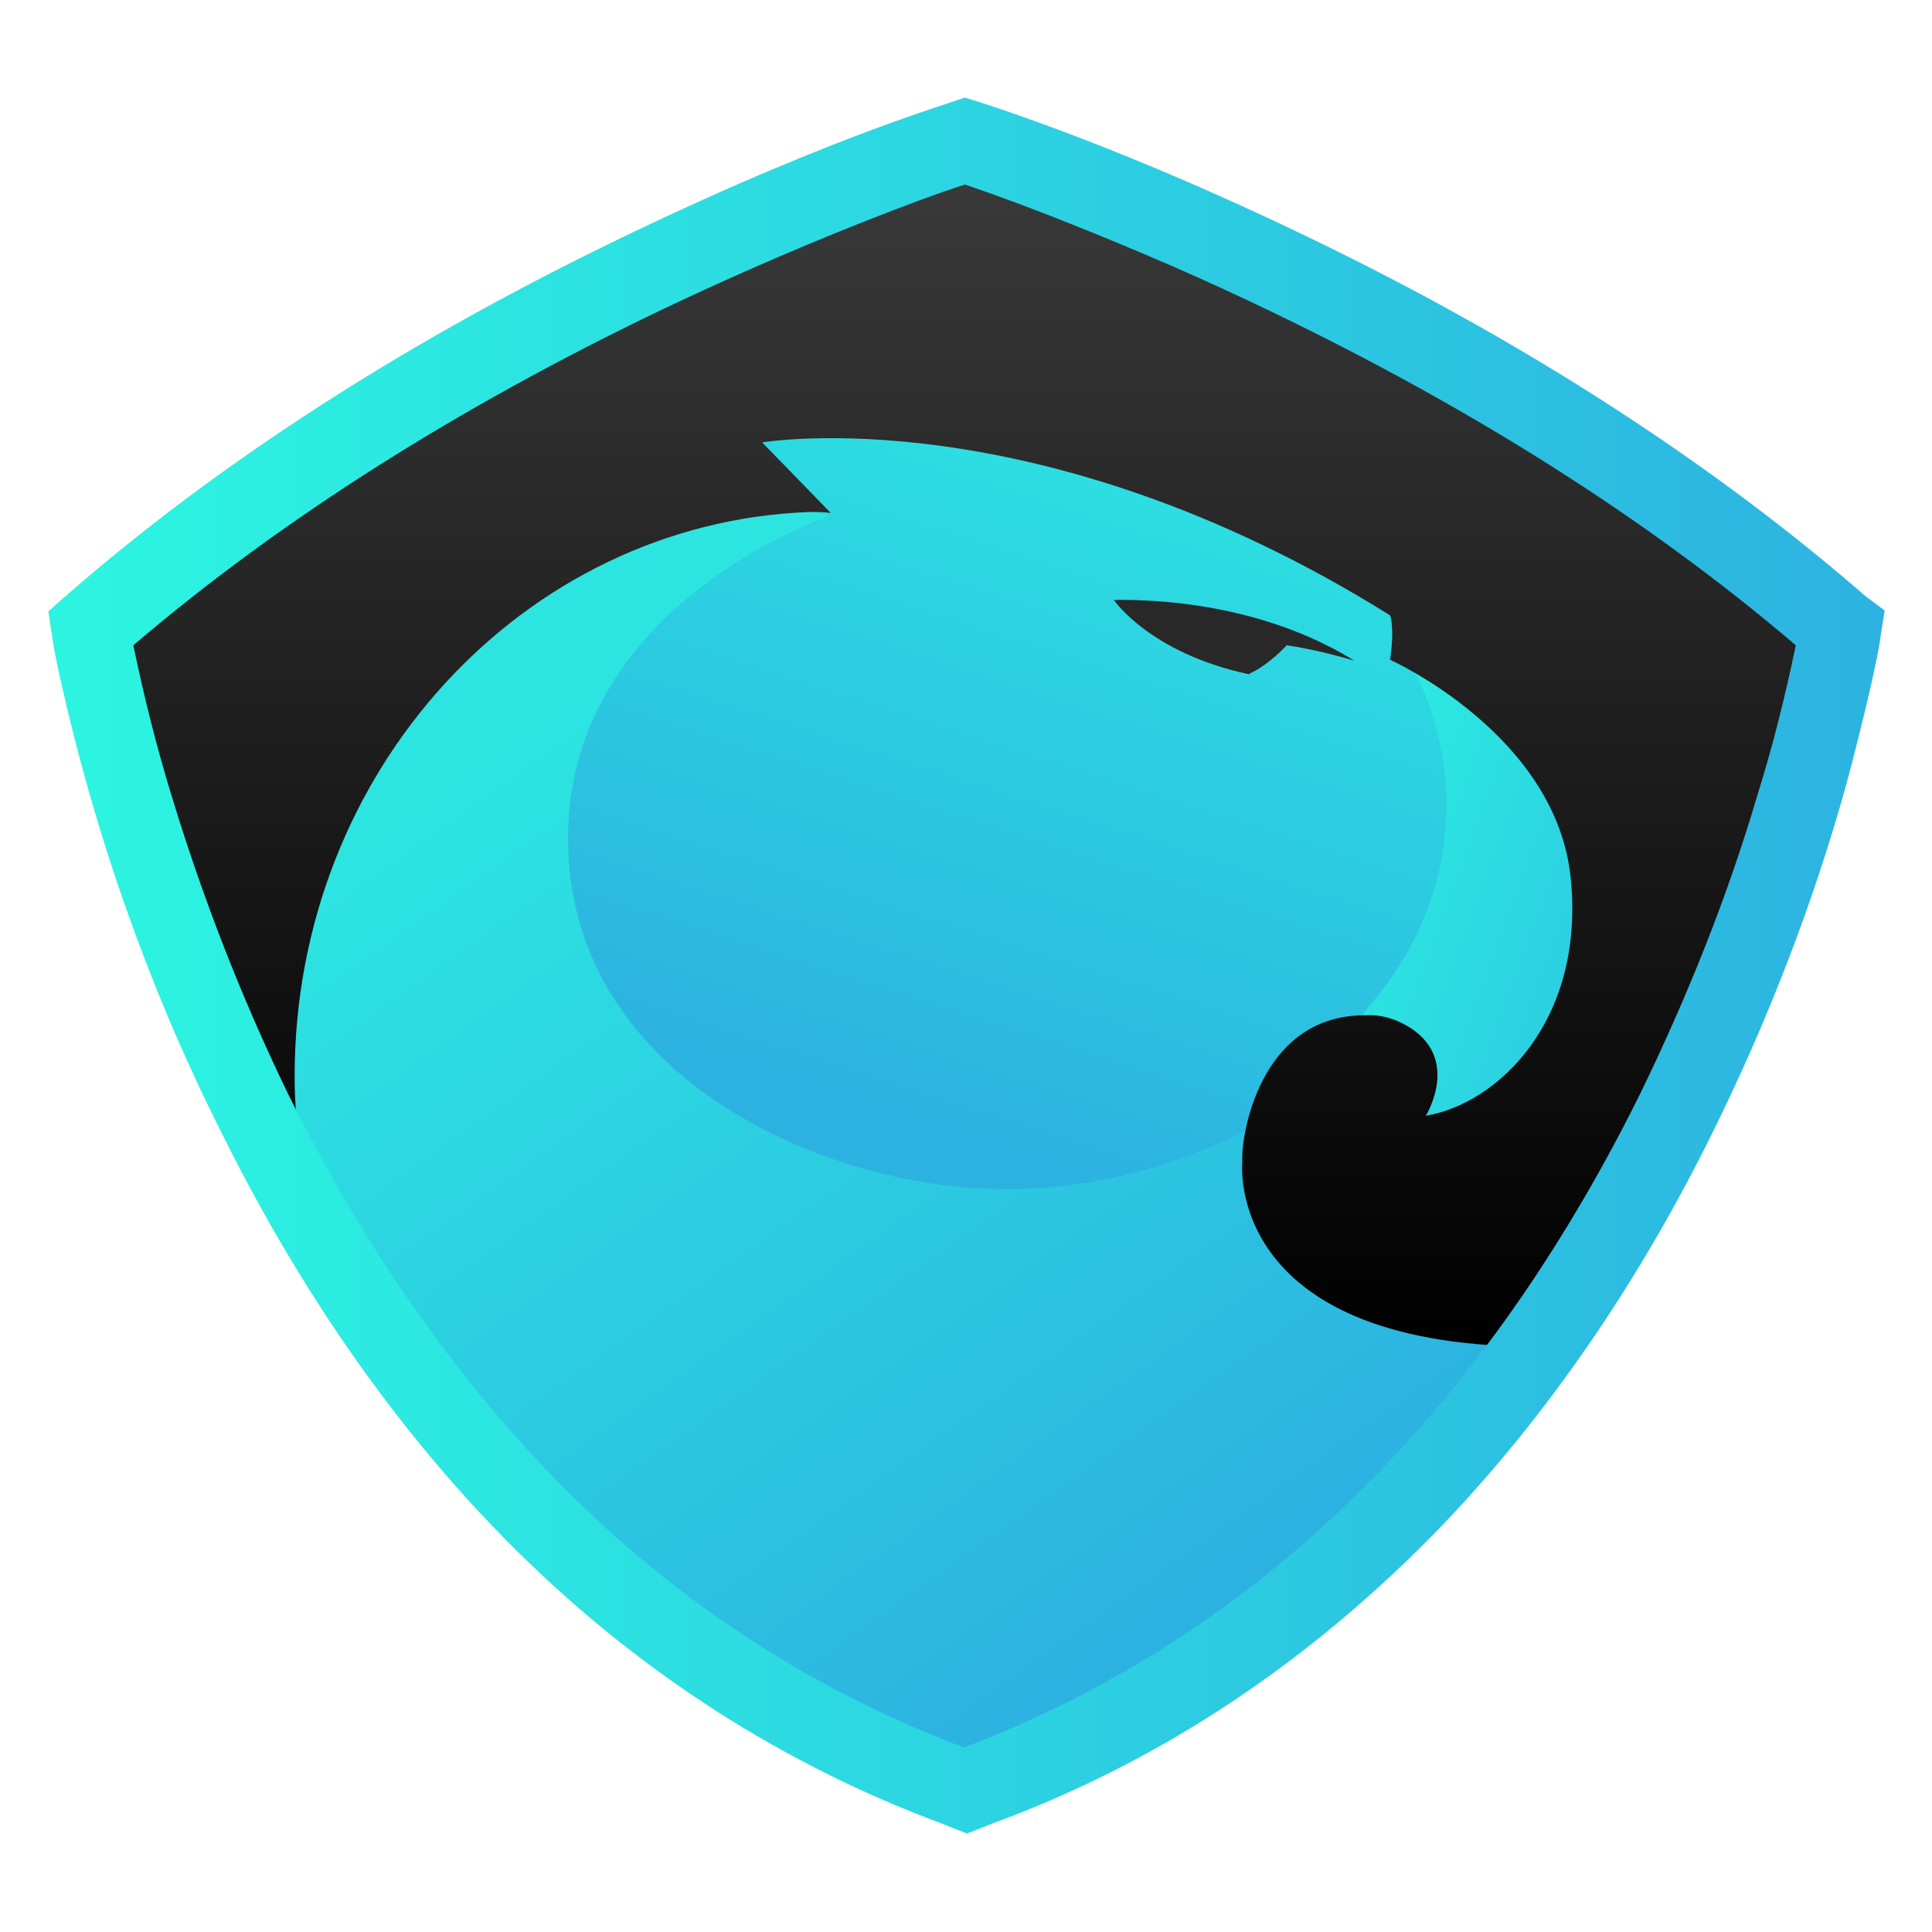
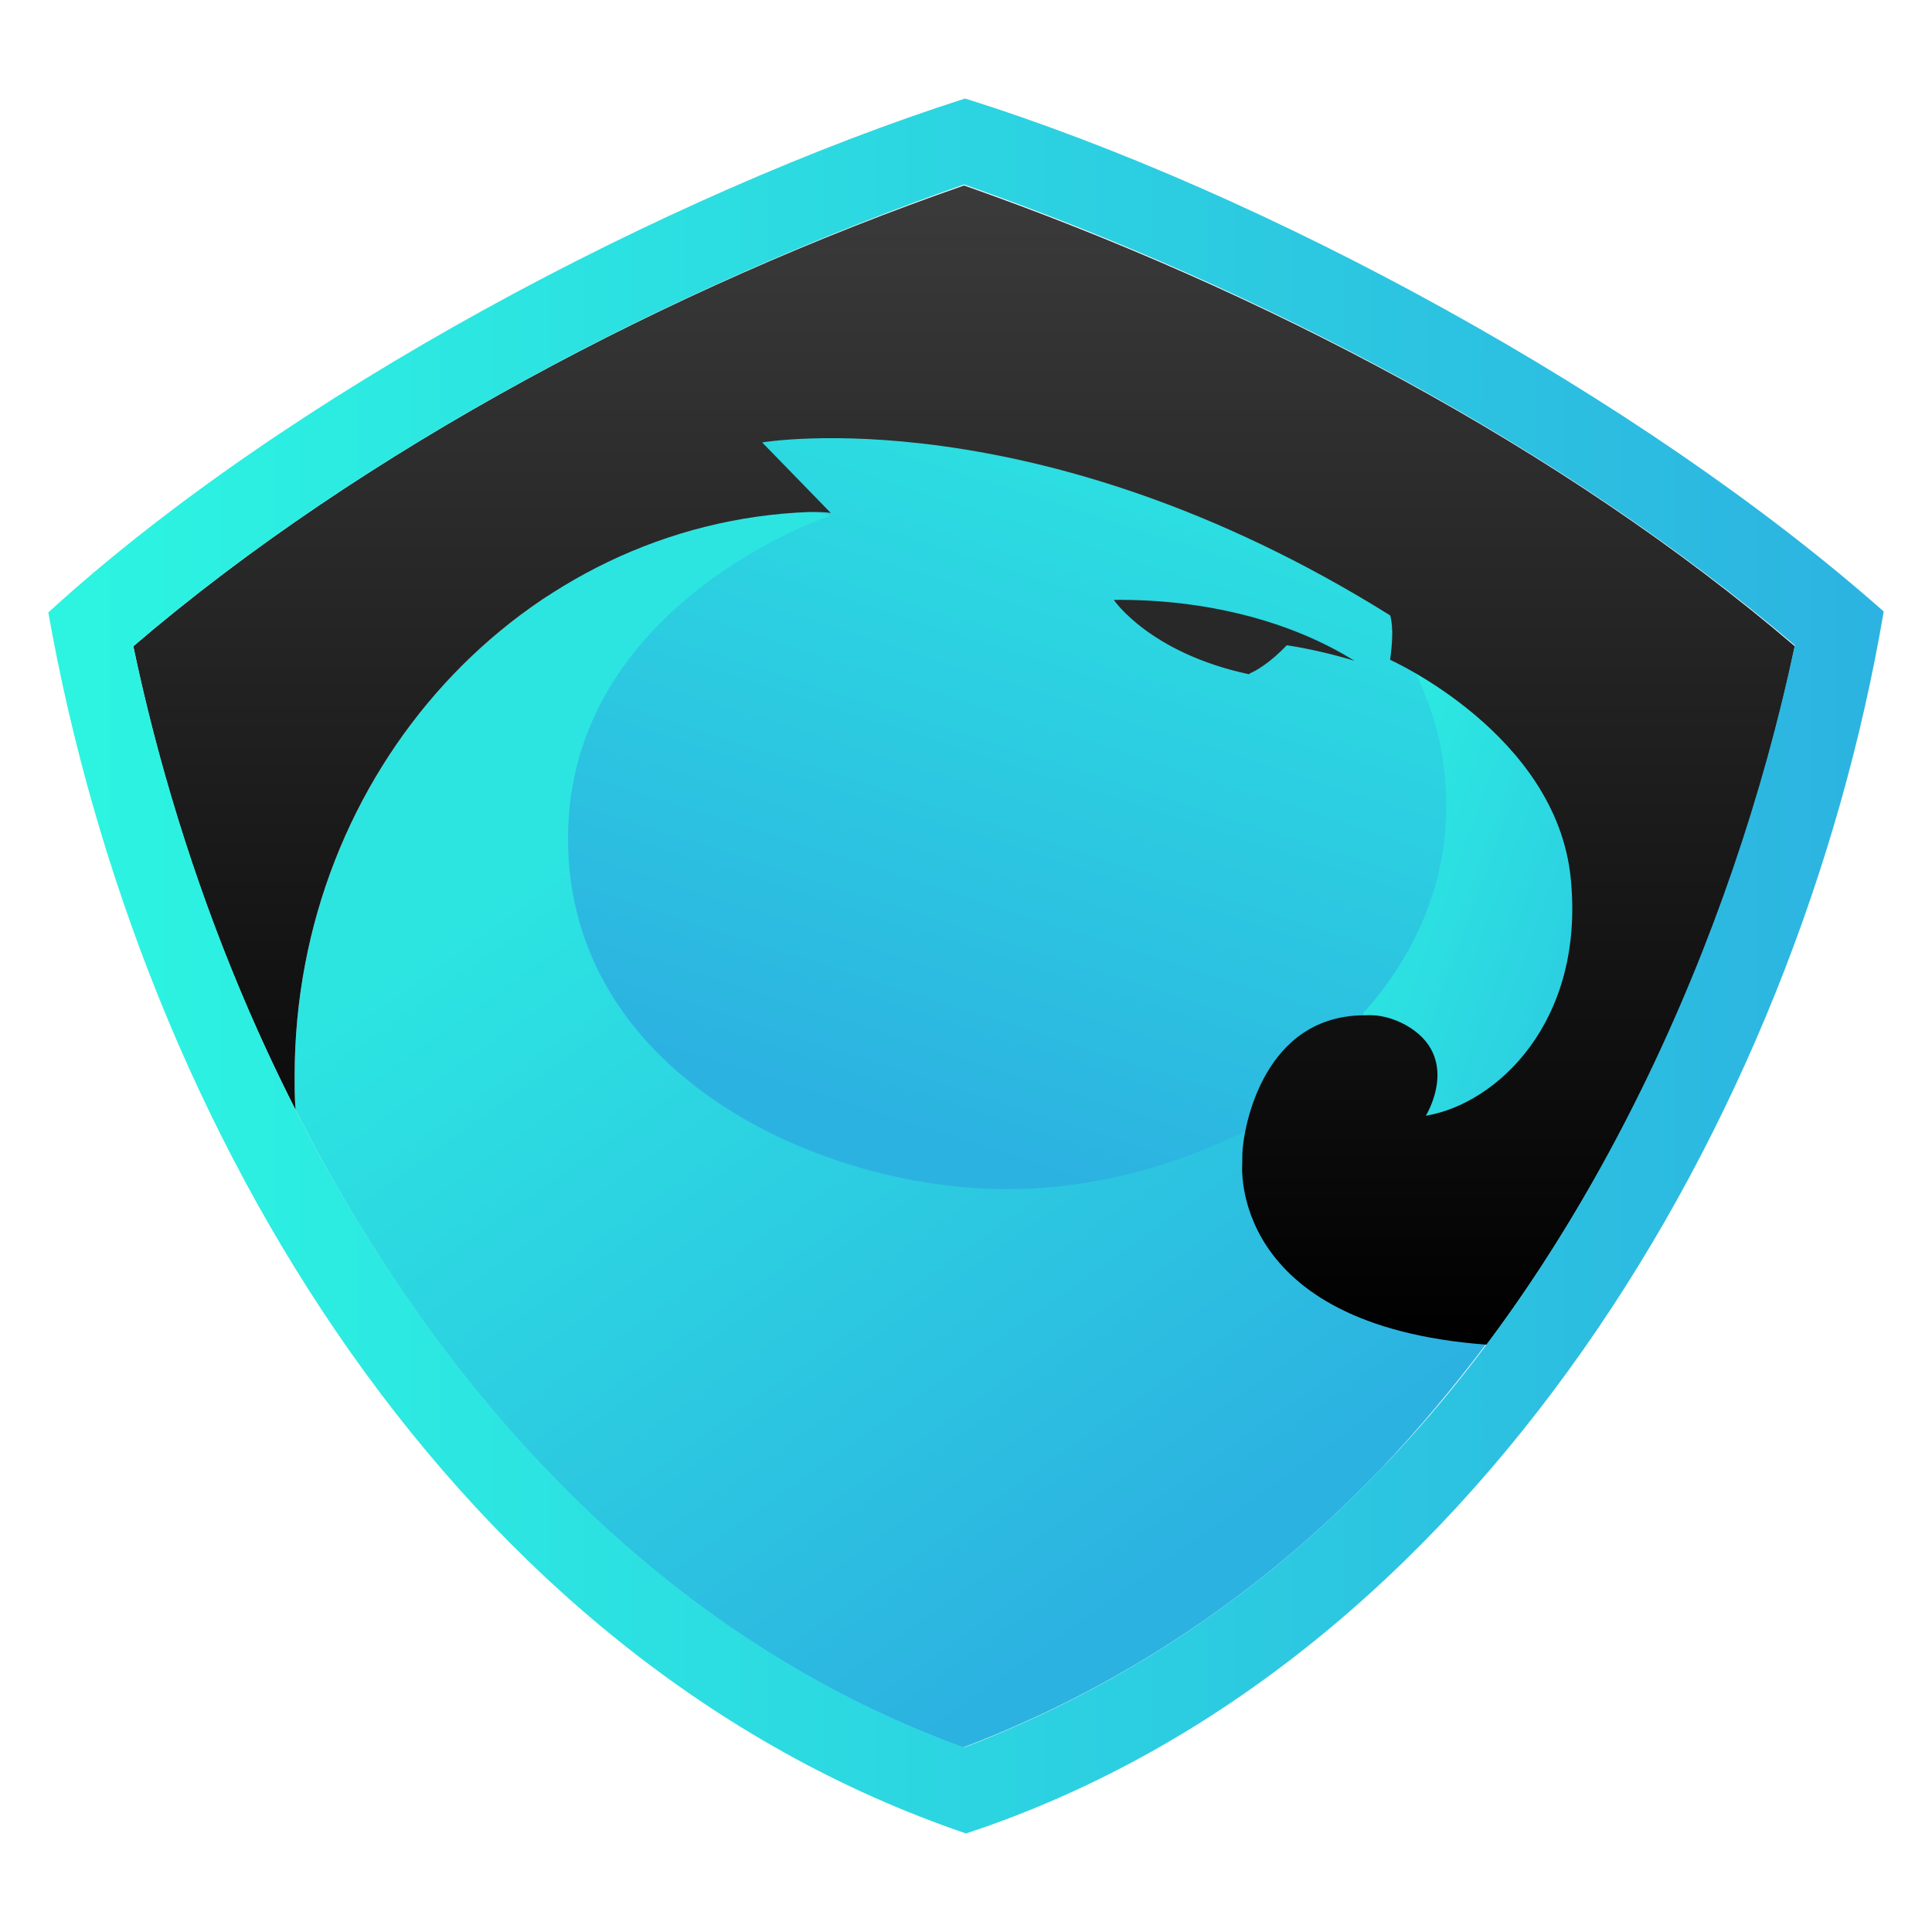
- <svg xmlns="http://www.w3.org/2000/svg" version="1.1" id="Livello_1" x="0px" y="0px" viewBox="0 0 200 200" style="enable-background:new 0 0 200 200;" xml:space="preserve">
-   <style type="text/css">
- 	.st0{fill:url(#SVGID_1_);}
- 	.st1{fill:url(#SVGID_2_);}
- 	.st2{fill:url(#SVGID_3_);}
- 	.st3{fill:url(#SVGID_4_);}
- 	.st4{fill:#282828;}
- 	.st5{fill:url(#SVGID_5_);}
- </style>
-   <g>
-     <g transform="translate(0 -2)">
-       <linearGradient id="SVGID_1_" gradientUnits="userSpaceOnUse" x1="3.761" y1="201.766" x2="2.708" y2="198.372" gradientTransform="matrix(30.09 0 0 -31.072 14.197 6283.322)">
-         <stop offset="3.900000e-02" style="stop-color:#2CF4E1" />
-         <stop offset="1" style="stop-color:#2CB2E1" />
-       </linearGradient>
-       <ellipse class="st0" cx="106.4" cy="83.9" rx="53.4" ry="55.2" />
-       <linearGradient id="SVGID_2_" gradientUnits="userSpaceOnUse" x1="12.427" y1="198.63" x2="18.545" y2="194.215" gradientTransform="matrix(7.68 0 0 -15.023 39.028 3051.992)">
-         <stop offset="3.900000e-02" style="stop-color:#2CF4E1" />
-         <stop offset="1" style="stop-color:#2CB2E1" />
-       </linearGradient>
-       <path class="st1" d="M143.9,67.3c3.8,5.3,5.9,11.7,5.8,18.3c0,8-3.2,15.3-8.6,21.3l3.3,12.7h10l10.5-12.4l2.8-18.1l0.6-10.8    L158,66.2C158,66.2,143.9,67.3,143.9,67.3z" />
-       <linearGradient id="SVGID_3_" gradientUnits="userSpaceOnUse" x1="1.262" y1="200.391" x2="2.962" y2="197.994" gradientTransform="matrix(39.063 0 0 -39.106 6.65 7912.836)">
-         <stop offset="0" style="stop-color:#2CE5E1" />
-         <stop offset="1" style="stop-color:#2CB2E1" />
-       </linearGradient>
-       <path class="st2" d="M27.8,121.1l1.8,7.5c0,0,21.6,45.7,70.1,62.7c0,0,45.5-19.5,65.1-52.5l-28.4-24.4c0,0-13,10.7-32.2,10.7    c-19.3,0-45.4-11.9-45.4-36.3s27.1-33.4,27.1-33.4l-11.5-2.9H44.9L26.1,98.9L27.8,121.1z" />
-       <linearGradient id="SVGID_4_" gradientUnits="userSpaceOnUse" x1="1.922" y1="198.069" x2="1.922" y2="201.621" gradientTransform="matrix(51.122 0 0 -35.1304 1.939 7099.753)">
-         <stop offset="0" style="stop-color:#000000" />
-         <stop offset="1" style="stop-color:#3B3B3B" />
-       </linearGradient>
-       <path class="st3" d="M191,71.9c-0.8-0.9-24.8-31.9-90.3-55.2C36.7,39,9.4,71.9,9.4,71.9c2.5,14.9,8.7,31.5,14.4,44.4    c0.5,1.1,8,14.8,13.6,22.3c-3.3-7.5-6.9-14-6.9-25.2c0-31.6,23.7-57.3,53.3-58.4c0.7,0,1.5,0,2.2,0.1l-7.1-7.3    c0,0,28.5-4.9,65,17.9c0,0,0.5,1.2,0,4.6c0,0,17.2,7.7,18.7,22.6c1.5,14.9-7.7,23.4-15,24.6c0,0,3.8-6.1-2.1-9.4    c-1.3-0.7-2.7-1.1-4.2-1c-11.3,0-12.6,13.3-12.6,13.3c-0.1,0.7-0.1,1.3-0.1,2c0,0-1.9,19.4,31.6,19c0,0,17-19.8,21.5-37.7    c1.7-6.6,2.8-11.5,3.6-15.2c1.9-5.2,3.7-10.5,5.5-16.1C190.8,72.6,191,71.9,191,71.9z" />
-       <path class="st4" d="M129.4,71.7c0.5-0.2,2-1,3.8-2.9c3.5,0.5,7,1.6,7,1.6c-6.4-4-15.2-6.4-24.9-6.3c0,0,3.7,5.5,14,7.7    L129.4,71.7L129.4,71.7z" />
-       <linearGradient id="SVGID_5_" gradientUnits="userSpaceOnUse" x1="3.022561e-02" y1="200.025" x2="3.679" y2="200.025" gradientTransform="matrix(53.513 0 0 -50.557 0.689 10214.651)">
-         <stop offset="3.900000e-02" style="stop-color:#2CF4E1" />
-         <stop offset="1" style="stop-color:#2CB2E1" />
-       </linearGradient>
-       <path class="st5" d="M195.1,65.2l-0.4,2.5c-0.2,2-1.8,8.9-3.6,15.6c-3.4,12.2-8,24.1-13.6,35.5c-7.8,15.9-17.3,29.7-28.2,41.1    c-13.5,14-29,24.4-46.4,30.8l-1,0.4l-1.8,0.7l-1.8-0.7l-1-0.4c-17.4-6.5-33-16.8-46.4-30.8c-11-11.5-20.4-25.3-28.2-41.1    C15.3,104,9.8,88.3,6.2,72.1c-0.3-1.4-0.6-2.8-0.8-4.2l-0.4-2.6l1-0.9l0.8-0.7c15.9-13.9,34.8-25.9,55.1-35.9    c13.6-6.7,25.9-11.7,35.3-14.8l2.7-0.9l1.9,0.6l0.9,0.3c9.3,3.1,21.7,8.1,35.3,14.8c20.3,10,39.1,22,55.1,35.9L195.1,65.2    L195.1,65.2z M10,66.8C10,66.8,10,66.8,10,66.8L10,66.8z M10.8,71.1c0.7,3.3,1.6,6.9,2.7,10.9c3.3,11.9,7.8,23.5,13.2,34.6    c7.6,15.3,16.8,28.7,27.4,39.9C67,170,82,180,98.7,186.2l1.2,0.4l1.3-0.5c16.7-6.2,31.6-16.2,44.6-29.7    c10.6-11,19.8-24.4,27.4-39.9c5.5-11.1,9.9-22.7,13.2-34.6c1.1-4,2-7.7,2.7-10.9c0.3-1.2,0.5-2.5,0.7-3.7    c-15.5-13.6-34-25.2-53.9-35.1c-13.4-6.6-25.6-11.5-34.7-14.5l-0.9-0.3l0.7-2.3l-0.7,2.3l-1.2-0.4l0.7-2.3l0.7,2.3l-2,0.7    c-9.2,3.1-21.4,7.9-34.7,14.5c-19.9,9.8-38.3,21.5-53.9,35l-1,0.9l-1.5-1.9l2.3-0.4l0.2,1l-2.3,0.4l2.3-0.6    C10.2,68.1,10.5,69.8,10.8,71.1L10.8,71.1z M143.2,153.9c10.3-10.7,19.3-23.9,26.7-38.9c4.8-9.9,8.9-20.1,12-30.6    c1.6-5.1,2.9-10.3,4-15.6c-15.7-13.4-34.1-24.8-54-34.4c-7-3.4-14.2-6.5-21.5-9.4c-3.5-1.4-7-2.7-10.5-3.9    c-2.8,0.9-6.3,2.2-10.6,3.9c-7.3,2.9-14.4,6-21.5,9.4c-19.9,9.6-38.3,21-54,34.4c1.1,5.3,2.4,10.5,4,15.7    c3.2,10.5,7.2,20.8,12,30.7c7.4,15,16.4,28.1,26.7,38.9c12.5,13.1,27.1,22.7,43.3,28.8C116.1,176.7,130.7,167,143.2,153.9z     M174.2,117.2c-7.7,15.5-16.9,29-27.6,40.2c-13.3,13.8-28.7,24-45.8,30.3l-0.8,0.3l-0.8-0.3c-17.2-6.3-32.6-16.4-45.9-30.2    c-10.7-11.1-20-24.6-27.6-40.1c-5-10.1-9.1-20.6-12.3-31.4c-2.1-7-3.5-13-4.4-17.6l-0.3-1.4l1.1-0.9c16.2-14.1,35.4-26,56.1-36    c7.1-3.5,14.4-6.6,21.8-9.5c3.8-1.5,7.6-2.9,11.5-4.2L100,16l0.7,0.2c3.1,1,6.8,2.4,11.5,4.2c7.4,2.9,14.7,6.1,21.8,9.5    c20.7,10,39.9,21.9,56.1,36l1.1,0.9l-0.3,1.4c-0.9,4.6-2.3,10.5-4.4,17.5C183.3,96.6,179.1,107.1,174.2,117.2z" />
-     </g>
-   </g>
+ <svg xmlns="http://www.w3.org/2000/svg" viewBox="0 0 200 200">
+   <linearGradient id="a" x1="3.762" x2="2.708" y1="-1.766" y2="1.629" gradientTransform="matrix(30.09 0 0 31.072 14.197 66.9222)" gradientUnits="userSpaceOnUse">
+     <stop offset=".039" stop-color="#2cf4e1" />
+     <stop offset="1" stop-color="#2cb2e1" />
+   </linearGradient>
+   <ellipse cx="106.4" cy="81.9" fill="url(#a)" rx="53.4" ry="55.2" />
+   <linearGradient id="b" x1="12.424" x2="18.541" y1="1.374" y2="5.788" gradientTransform="matrix(7.68 0 0 15.023 39.028 45.3922)" gradientUnits="userSpaceOnUse">
+     <stop offset=".039" stop-color="#2cf4e1" />
+     <stop offset="1" stop-color="#2cb2e1" />
+   </linearGradient>
+   <path fill="url(#b)" d="M143.9 65.3c3.8 5.3 5.9 11.7 5.8 18.3 0 8-3.2 15.3-8.6 21.3l3.3 12.7h10l10.5-12.4 2.8-18.1.6-10.8L158 64.2l-14.1 1.1z" />
+   <linearGradient id="c" x1="64.878" x2="121.268" y1="82.753" y2="162.259" gradientUnits="userSpaceOnUse">
+     <stop offset="0" stop-color="#2ce5e1" />
+     <stop offset="1" stop-color="#2cb2e1" />
+   </linearGradient>
+   <path fill="url(#c)" d="M159 131.9c-.4.5-.7 1.1-1.1 1.6-.4.6-.8 1.2-1.2 1.7-1 1.4-1.9 2.7-2.9 4-3.4 4.5-7 8.8-10.7 12.7-12.5 13.1-27.1 22.8-43.4 29-31.1-11.3-54.1-36.4-69.1-66-.1-1.1-.1-2.3-.1-3.5 0-31.6 23.7-57.3 53.3-58.4h.5l1.6.4s-27.1 9-27.1 33.4 26.1 36.3 45.4 36.3c10.4 0 19-3.2 24.7-6 4.8-2.4 7.5-4.6 7.5-4.6l22.6 19.4z" />
+   <path fill="#282828" d="M129.4 69.7c.5-.2 2-1 3.8-2.9 3.5.5 7 1.6 7 1.6-6.4-4-15.2-6.4-24.9-6.3 0 0 3.7 5.5 14 7.7l.1-.1z" />
+   <linearGradient id="d" x1="99.8" x2="99.8" y1="139.22" y2="19.19" gradientUnits="userSpaceOnUse">
+     <stop offset="0" />
+     <stop offset="1" stop-color="#3b3b3b" />
+   </linearGradient>
+   <path fill="url(#d)" d="M185.8 66.9c-5.3 25.2-16.3 51.5-31.9 72.3-26.9-2-25.3-18.8-25.3-18.8 0-.7 0-1.3.1-2 0 0 1.3-13.3 12.6-13.3 1.5-.1 2.9.3 4.2 1 5.9 3.3 2.1 9.4 2.1 9.4 7.3-1.2 16.5-9.7 15-24.6-1.5-14.9-18.7-22.6-18.7-22.6.5-3.4 0-4.6 0-4.6-36.5-22.8-65-17.9-65-17.9l7.1 7.3c-.7-.1-1.5-.1-2.2-.1-29.6 1.1-53.3 26.8-53.3 58.4 0 1.2 0 2.4.1 3.5-7.8-15.3-13.4-31.7-16.8-48 23.8-20.4 55.8-37.2 86-47.7 30.7 10.8 61.9 27.1 86 47.7z" />
+   <linearGradient id="e" x1=".03" x2="3.677" y1="-.025" y2="-.025" gradientTransform="matrix(53.513 0 0 50.557 .689 101.2515)" gradientUnits="userSpaceOnUse">
+     <stop offset=".039" stop-color="#2cf4e1" />
+     <stop offset="1" stop-color="#2cb2e1" />
+   </linearGradient>
+   <path fill="url(#e)" d="M195 63.3c-8.9 52.6-42.5 109.2-95 126.5-52.8-18-85.5-72.8-95-126.4 24.6-22.5 64-43.3 94.9-53.2 31 9.7 70 30.9 95.1 53.1zM10 64.9zm133.1 87c21.3-22 36.2-54.4 42.7-85.1-24.1-20.5-55.3-36.9-86-47.7-30.2 10.6-62.2 27.4-86 47.8 10.1 47.8 38.8 96.9 86 114 16.2-6.2 30.8-15.9 43.3-29z" />
</svg>
